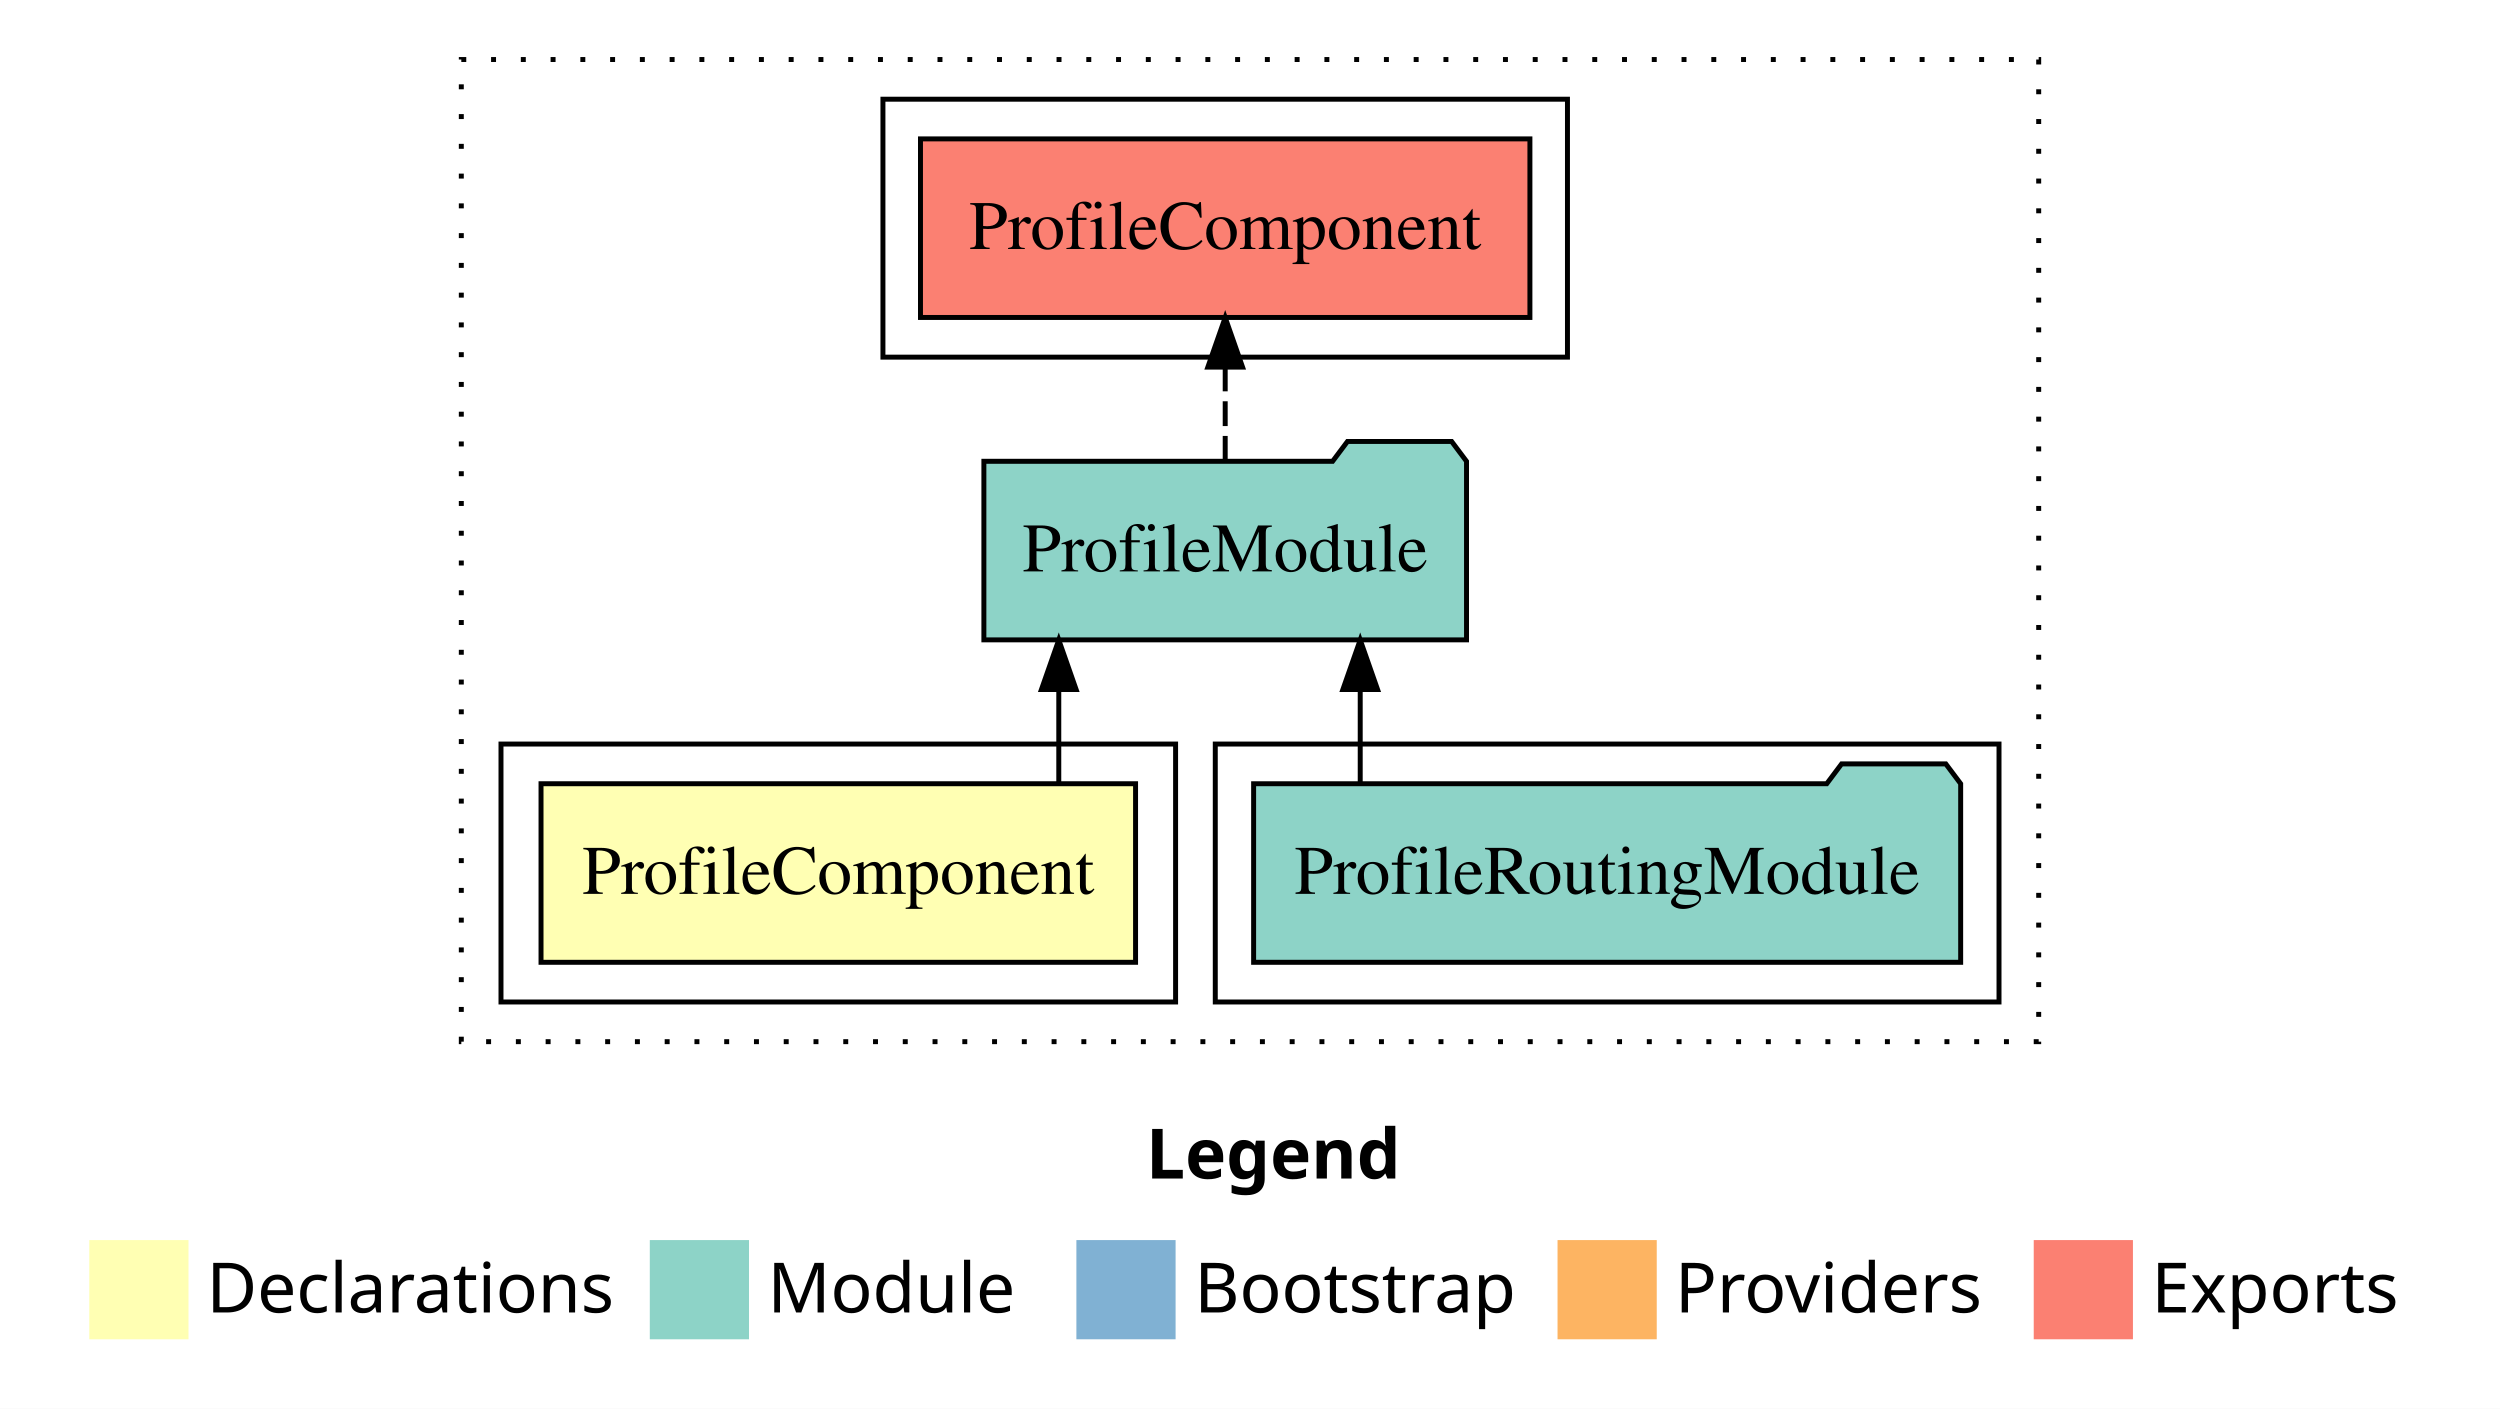
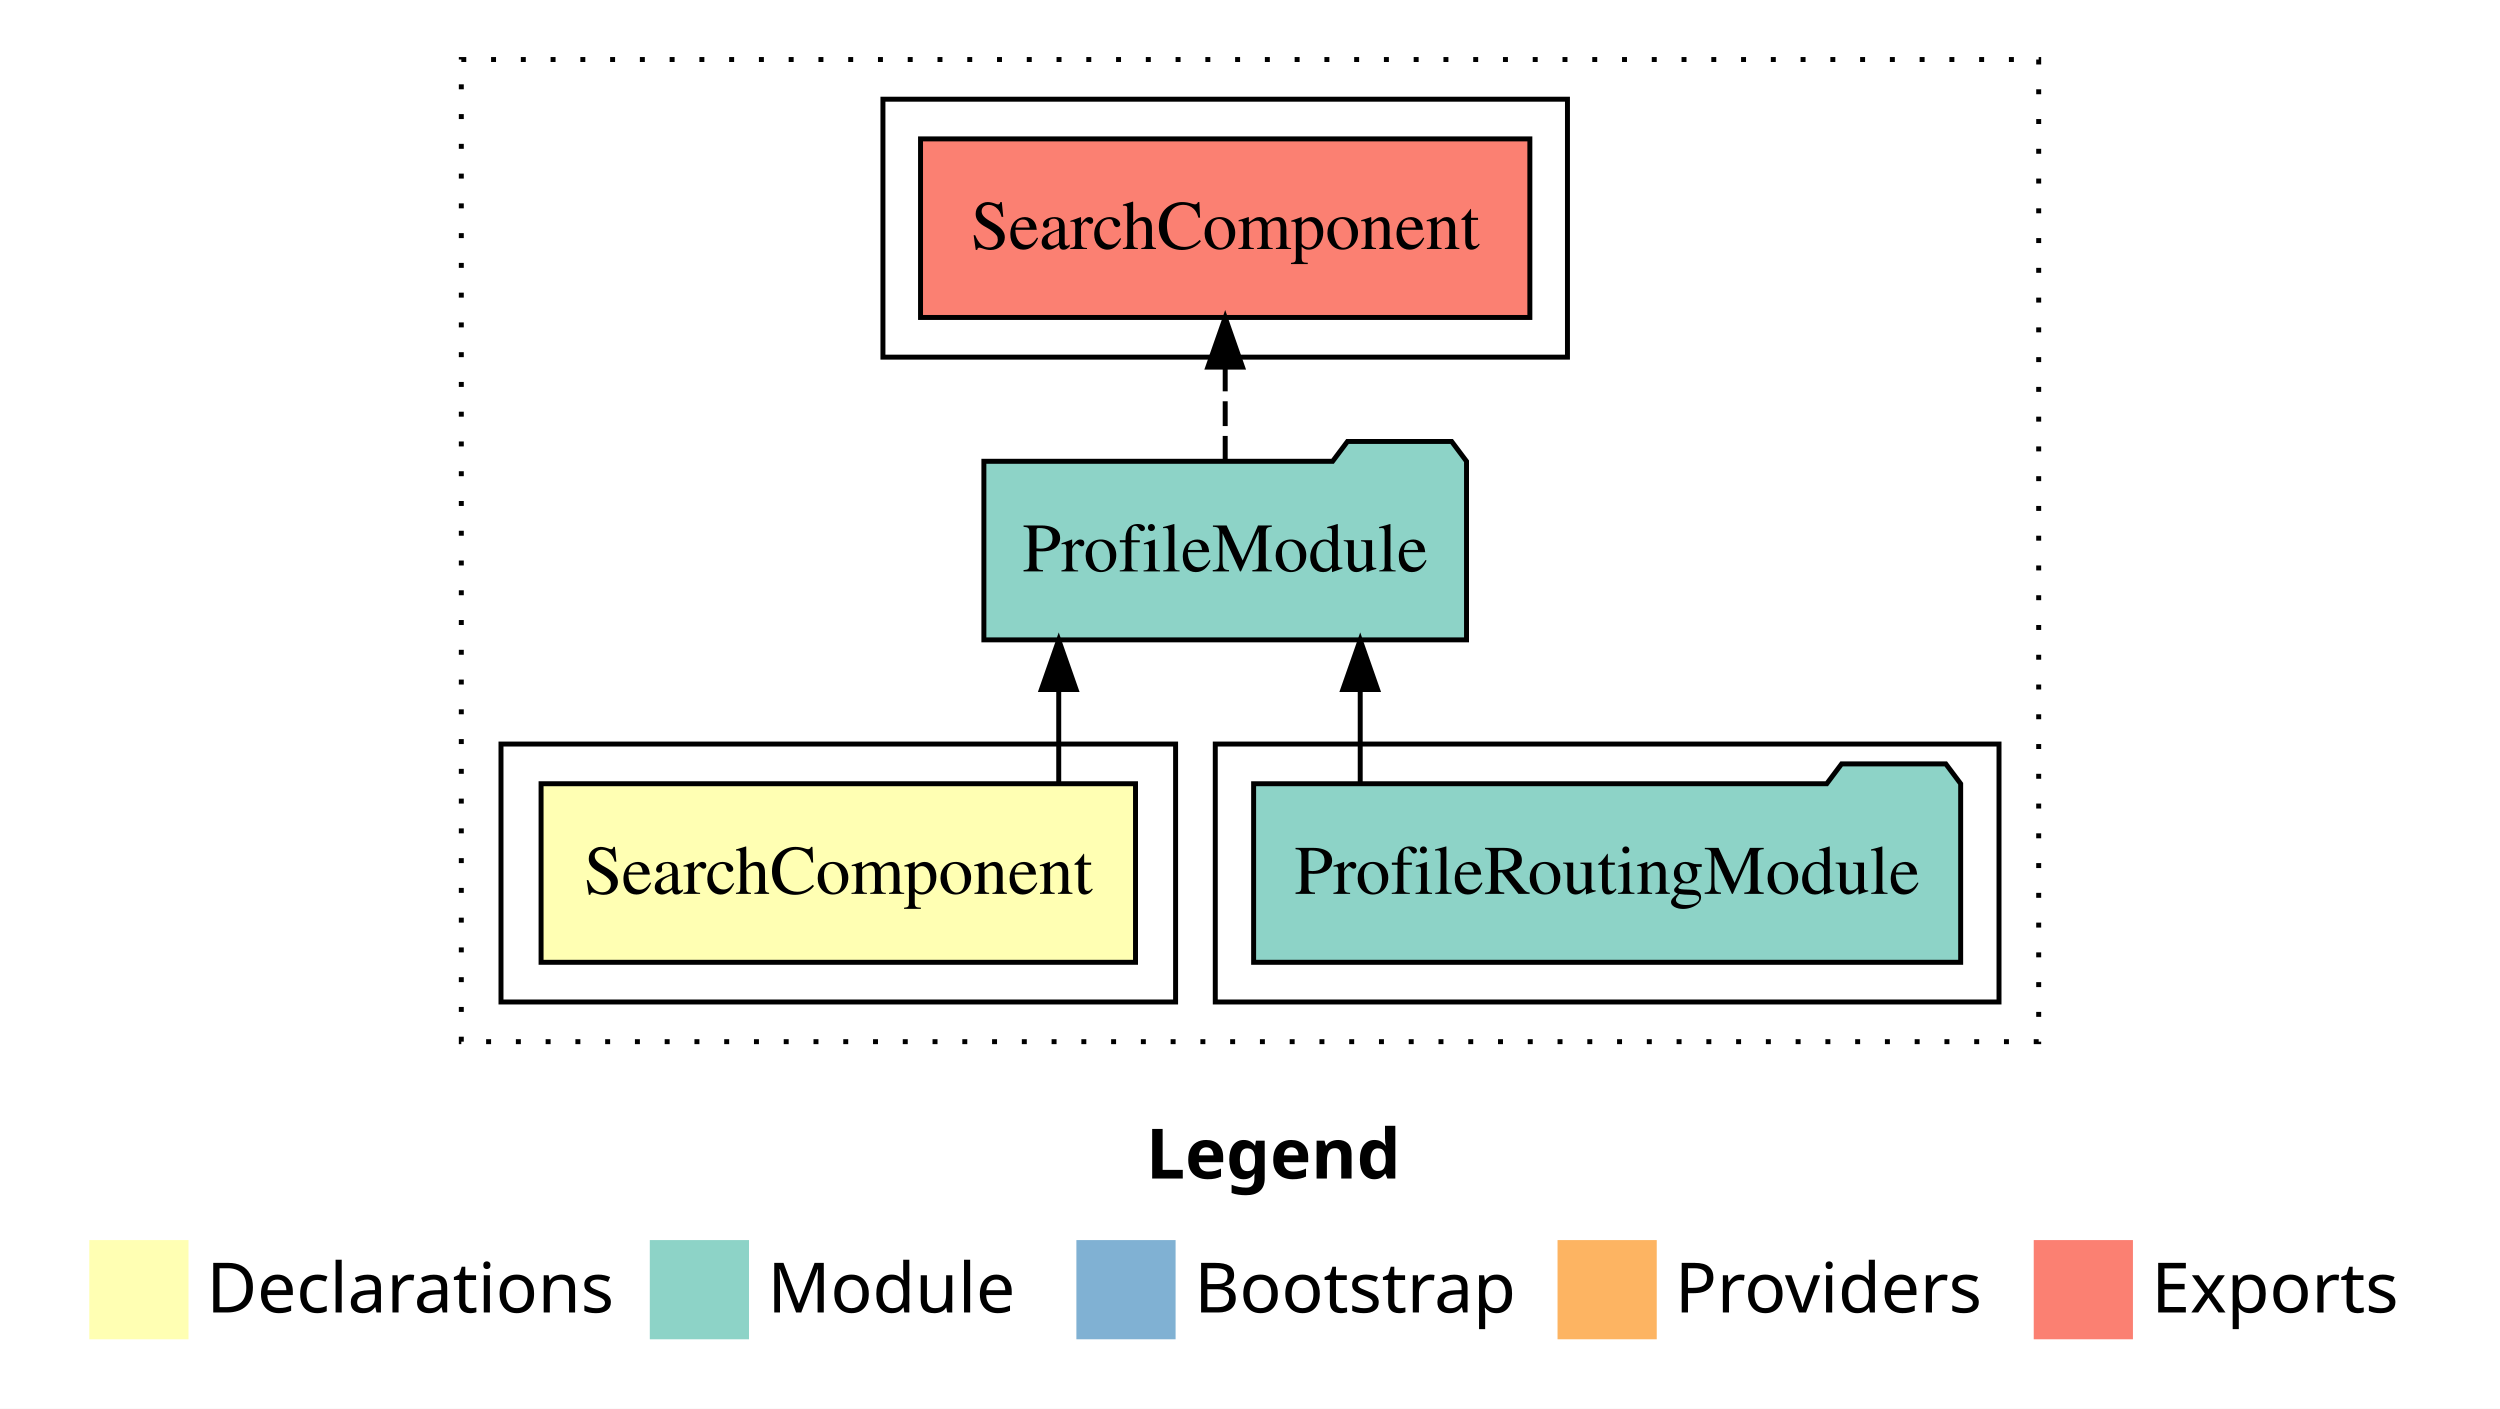
<svg xmlns="http://www.w3.org/2000/svg" width="504pt" height="284pt" viewBox="0.00 0.00 504.00 284.00">
  <g id="graph0" class="graph" transform="scale(1 1) rotate(0) translate(4 280)">
    <polygon fill="white" stroke="transparent" points="-4,4 -4,-280 500,-280 500,4 -4,4" />
    <text text-anchor="start" x="227.01" y="-42.4" font-family="sans-serif" font-weight="bold" font-size="14.00">Legend</text>
    <polygon fill="#ffffb3" stroke="transparent" points="14,-10 14,-30 34,-30 34,-10 14,-10" />
    <text text-anchor="start" x="37.63" y="-15.4" font-family="sans-serif" font-size="14.00">  Declarations</text>
    <polygon fill="#8dd3c7" stroke="transparent" points="127,-10 127,-30 147,-30 147,-10 127,-10" />
    <text text-anchor="start" x="150.73" y="-15.4" font-family="sans-serif" font-size="14.00">  Module</text>
    <polygon fill="#80b1d3" stroke="transparent" points="213,-10 213,-30 233,-30 233,-10 213,-10" />
    <text text-anchor="start" x="236.78" y="-15.4" font-family="sans-serif" font-size="14.00">  Bootstrap</text>
    <polygon fill="#fdb462" stroke="transparent" points="310,-10 310,-30 330,-30 330,-10 310,-10" />
    <text text-anchor="start" x="333.67" y="-15.4" font-family="sans-serif" font-size="14.00">  Providers</text>
    <polygon fill="#fb8072" stroke="transparent" points="406,-10 406,-30 426,-30 426,-10 406,-10" />
    <text text-anchor="start" x="429.73" y="-15.4" font-family="sans-serif" font-size="14.00">  Exports</text>
    <g id="clust1" class="cluster">
      <polygon fill="none" stroke="black" stroke-dasharray="1,5" points="89,-70 89,-268 407,-268 407,-70 89,-70" />
    </g>
+     <g id="clust5" class="cluster">
+       <polygon fill="none" stroke="black" points="174,-208 174,-260 312,-260 312,-208 174,-208" />
+     </g>
    <g id="clust4" class="cluster">
      <polygon fill="none" stroke="black" points="241,-78 241,-130 399,-130 399,-78 241,-78" />
    </g>
    <g id="clust2" class="cluster">
      <polygon fill="none" stroke="black" points="97,-78 97,-130 233,-130 233,-78 97,-78" />
    </g>
-     <g id="clust5" class="cluster">
-       <polygon fill="none" stroke="black" points="174,-208 174,-260 312,-260 312,-208 174,-208" />
-     </g>
    <g id="node1" class="node">
-       <polygon fill="#ffffb3" stroke="black" points="224.93,-122 105.07,-122 105.07,-86 224.93,-86 224.93,-122" />
-       <text text-anchor="middle" x="165" y="-99.8" font-family="Times,serif" font-size="14.00">ProfileComponent</text>
+       <polygon fill="#ffffb3" stroke="black" points="224.92,-122 105.08,-122 105.08,-86 224.92,-86 224.92,-122" />
+       <text text-anchor="middle" x="165" y="-99.8" font-family="Times,serif" font-size="14.00">SearchComponent</text>
    </g>
    <g id="node2" class="node">
      <polygon fill="#8dd3c7" stroke="black" points="291.65,-187 288.65,-191 267.65,-191 264.65,-187 194.35,-187 194.35,-151 291.65,-151 291.65,-187" />
      <text text-anchor="middle" x="243" y="-164.8" font-family="Times,serif" font-size="14.00">ProfileModule</text>
    </g>
    <g id="edge1" class="edge">
-       <path fill="none" stroke="black" d="M209.45,-122.11C209.45,-122.11 209.45,-140.99 209.45,-140.99" />
-       <polygon fill="black" stroke="black" points="205.95,-140.99 209.45,-150.99 212.95,-140.99 205.95,-140.99" />
+       <path fill="none" stroke="black" d="M209.44,-122.11C209.44,-122.11 209.44,-140.99 209.44,-140.99" />
+       <polygon fill="black" stroke="black" points="205.94,-140.99 209.44,-150.99 212.94,-140.99 205.94,-140.99" />
    </g>
    <g id="node4" class="node">
-       <polygon fill="#fb8072" stroke="black" points="304.43,-252 181.57,-252 181.57,-216 304.43,-216 304.43,-252" />
-       <text text-anchor="middle" x="243" y="-229.8" font-family="Times,serif" font-size="14.00">ProfileComponent </text>
+       <polygon fill="#fb8072" stroke="black" points="304.42,-252 181.58,-252 181.58,-216 304.42,-216 304.42,-252" />
+       <text text-anchor="middle" x="243" y="-229.8" font-family="Times,serif" font-size="14.00">SearchComponent </text>
    </g>
    <g id="edge3" class="edge">
      <path fill="none" stroke="black" stroke-dasharray="5,2" d="M243,-187.11C243,-187.11 243,-205.99 243,-205.99" />
      <polygon fill="black" stroke="black" points="239.5,-205.99 243,-215.99 246.5,-205.99 239.5,-205.99" />
    </g>
    <g id="node3" class="node">
      <polygon fill="#8dd3c7" stroke="black" points="391.27,-122 388.27,-126 367.27,-126 364.27,-122 248.73,-122 248.73,-86 391.27,-86 391.27,-122" />
      <text text-anchor="middle" x="320" y="-99.8" font-family="Times,serif" font-size="14.00">ProfileRoutingModule</text>
    </g>
    <g id="edge2" class="edge">
      <path fill="none" stroke="black" d="M270.22,-122.11C270.22,-122.11 270.22,-140.99 270.22,-140.99" />
      <polygon fill="black" stroke="black" points="266.72,-140.99 270.22,-150.99 273.72,-140.99 266.72,-140.99" />
    </g>
  </g>
</svg>
